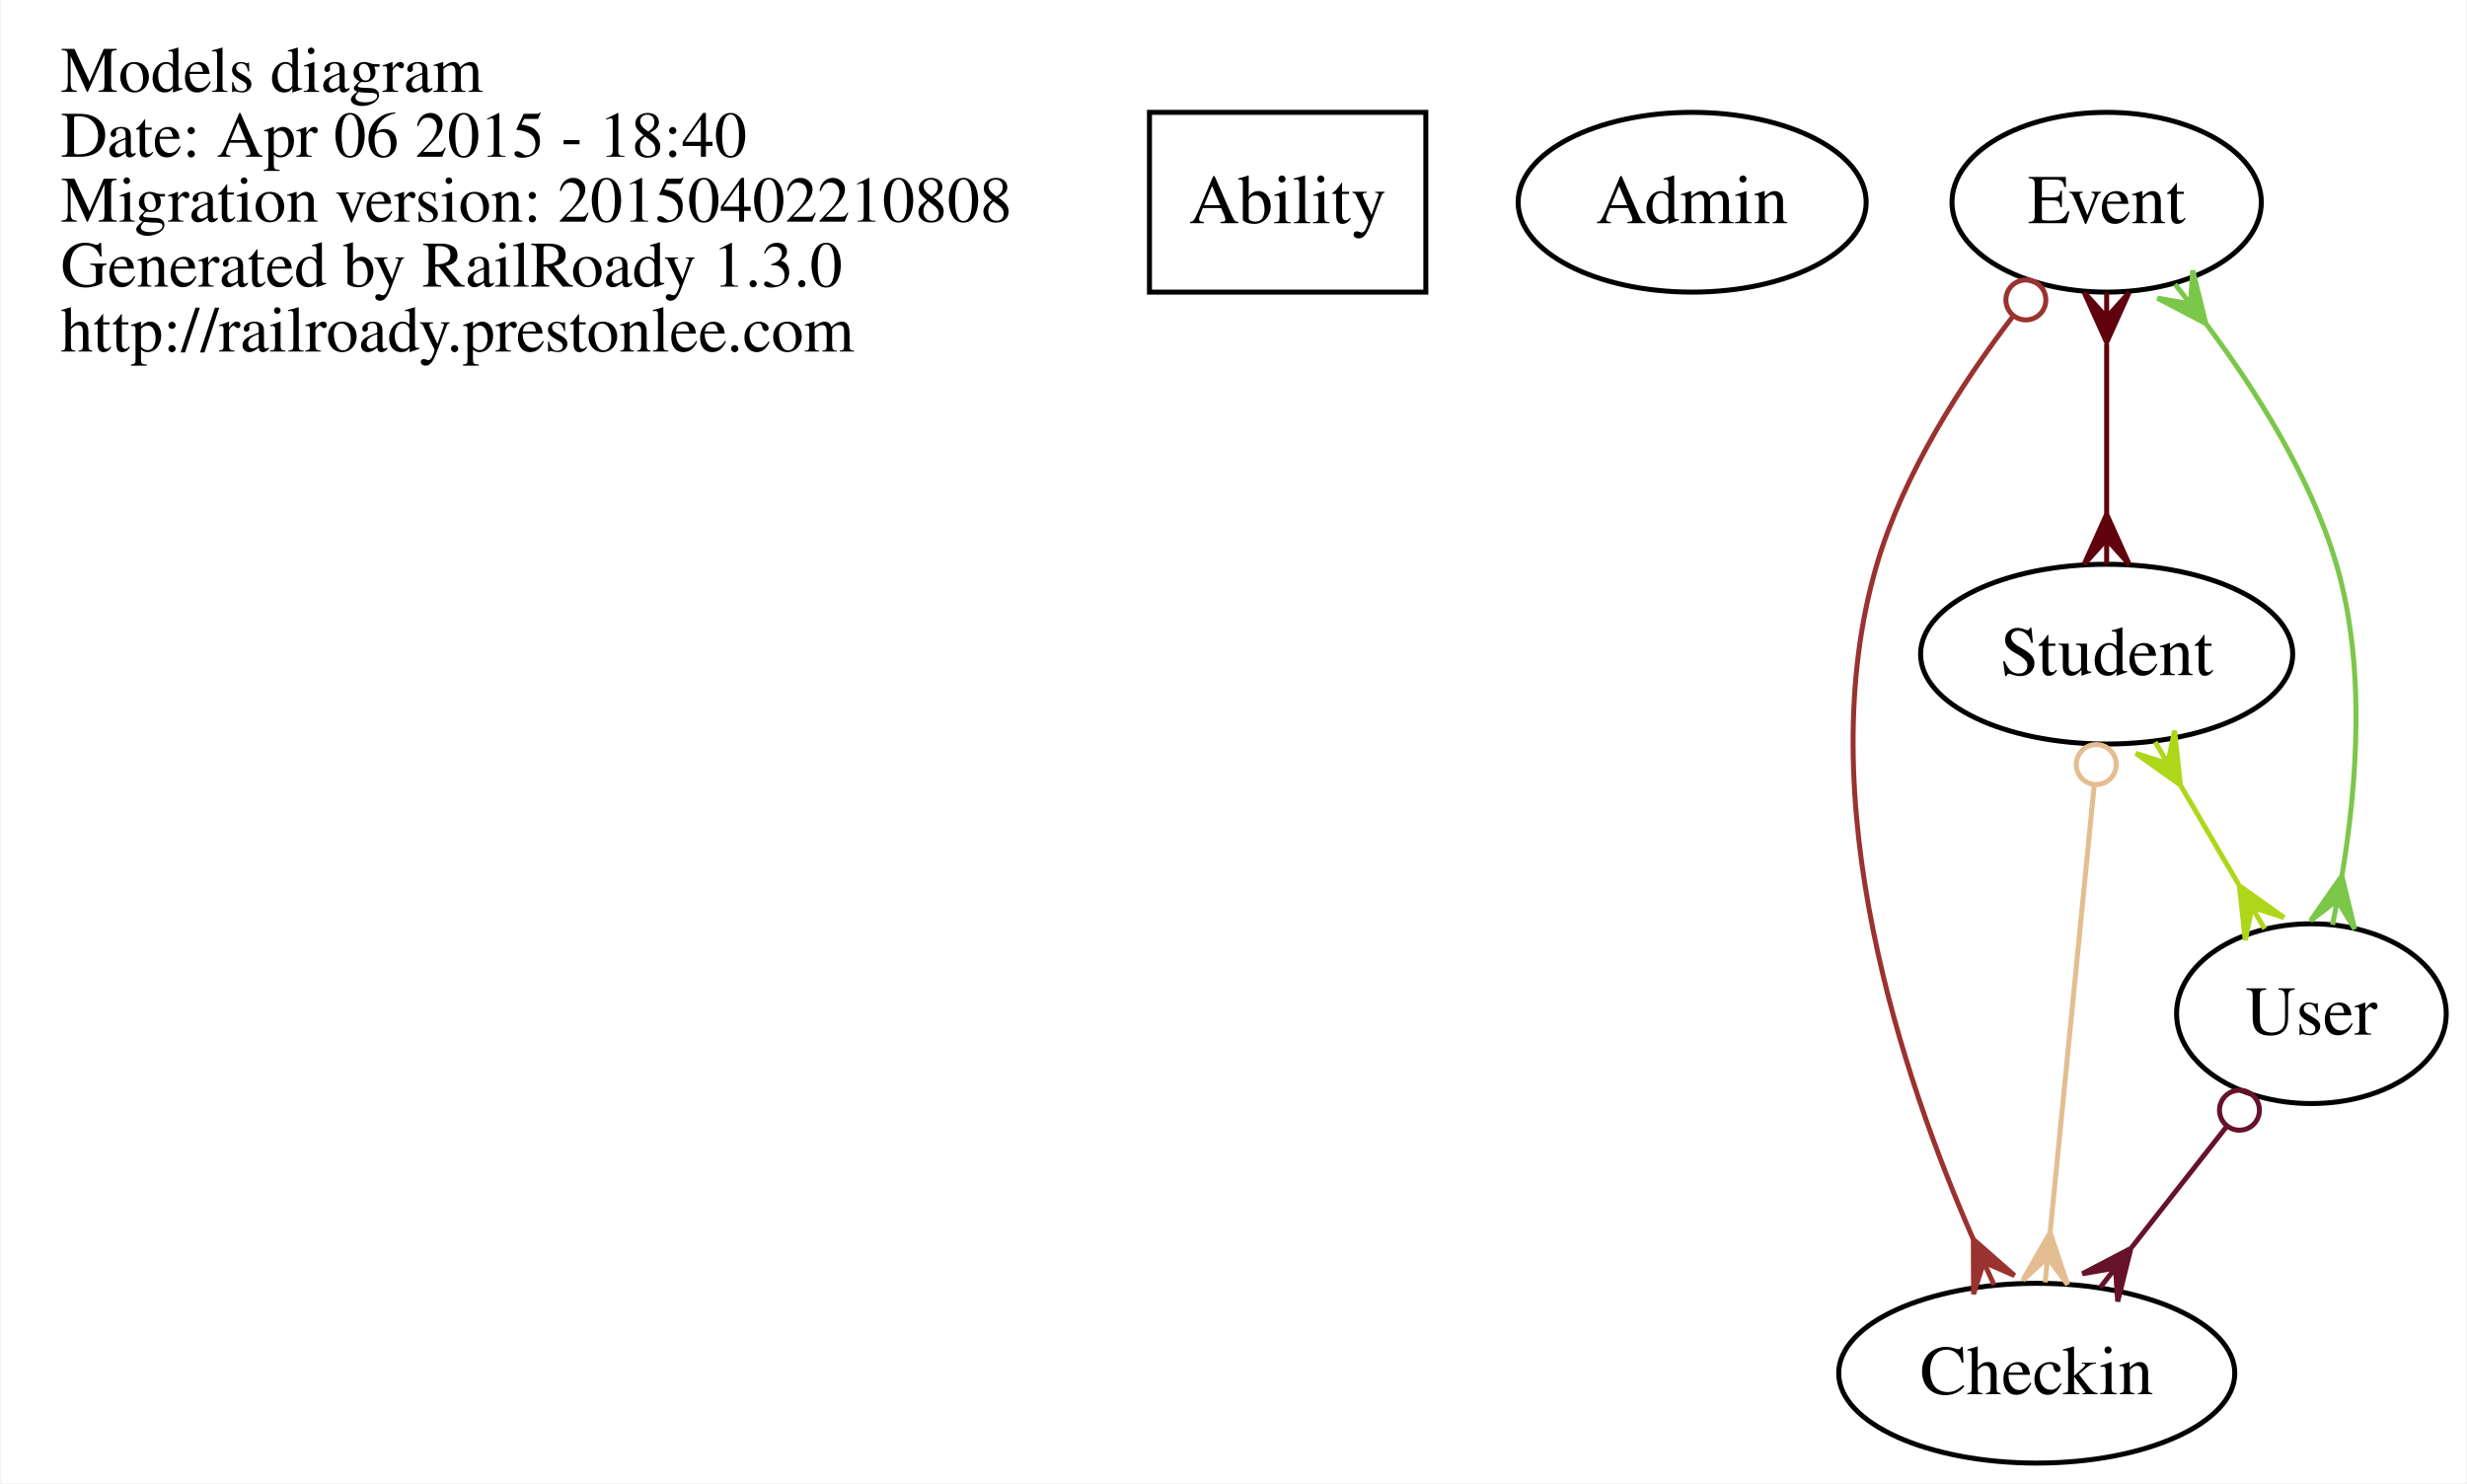
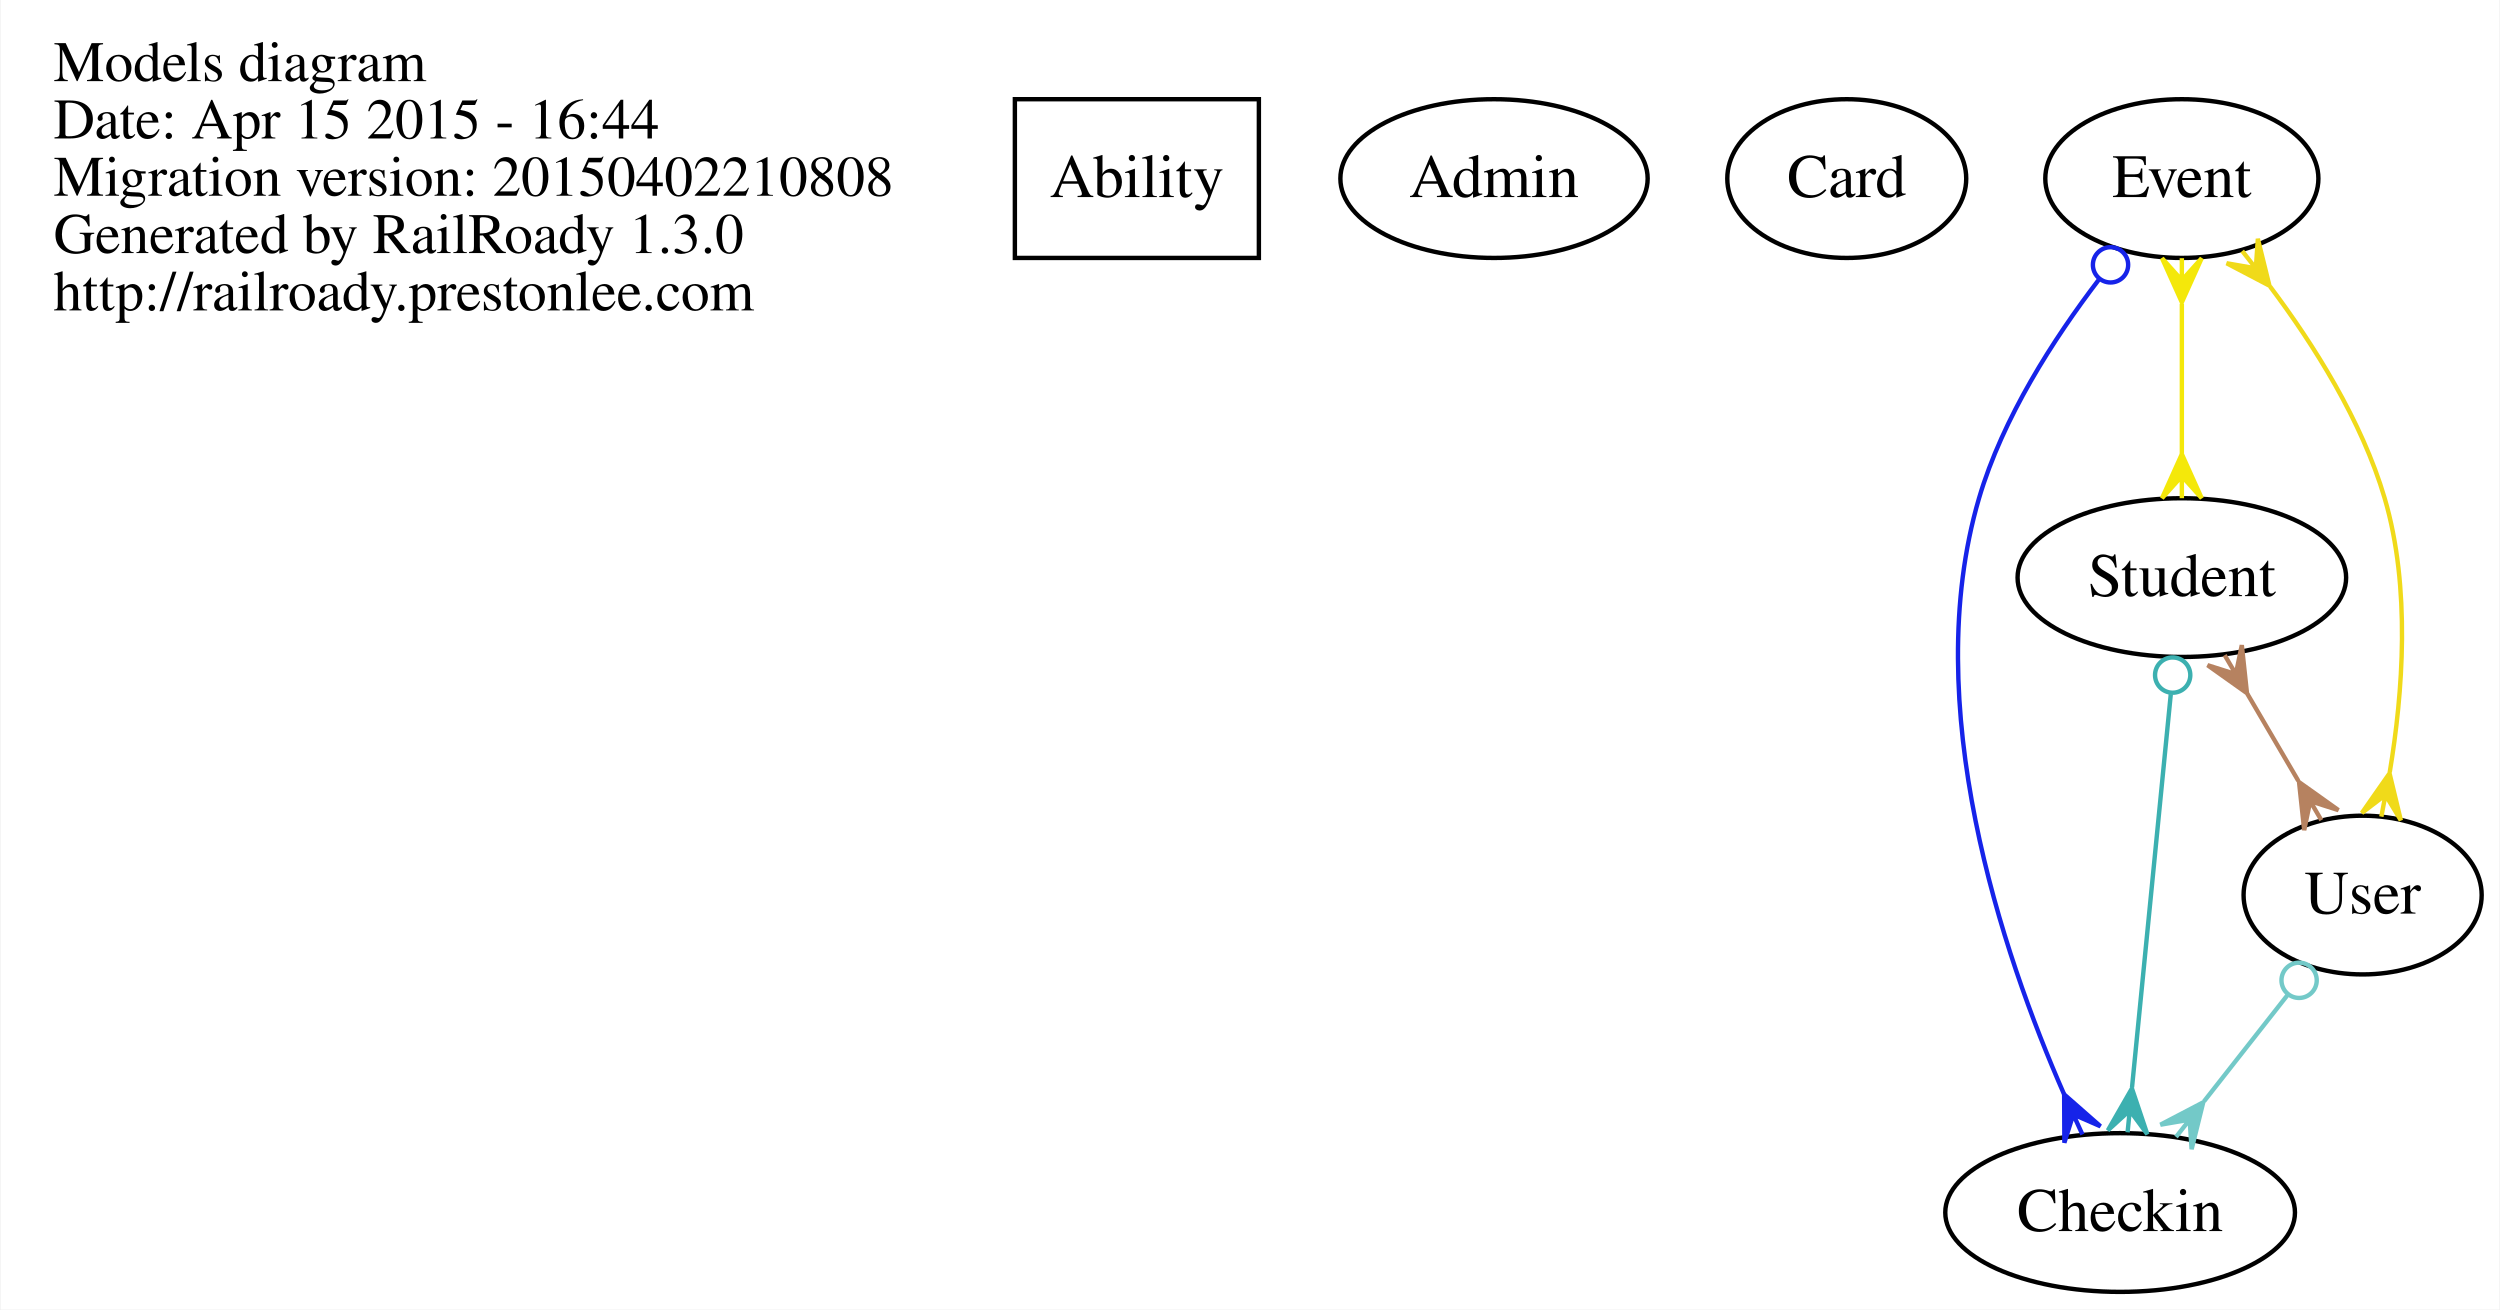
- <svg xmlns="http://www.w3.org/2000/svg" width="494pt" height="297pt" viewBox="0.00 0.00 493.69 297.00">
+ <svg xmlns="http://www.w3.org/2000/svg" width="567pt" height="297pt" viewBox="0.00 0.00 566.69 297.00">
  <g id="graph0" class="graph" transform="scale(1 1) rotate(0) translate(4 293)">
-     <polygon fill="white" stroke="none" points="-4,4 -4,-293 489.688,-293 489.688,4 -4,4" />
+     <polygon fill="white" stroke="none" points="-4,4 -4,-293 562.688,-293 562.688,4 -4,4" />
    <g id="node1" class="node">
      <text text-anchor="start" x="8" y="-274.6" font-family="Times,serif" font-size="13.00">Models diagram</text>
-       <text text-anchor="start" x="8" y="-261.6" font-family="Times,serif" font-size="13.00">Date: Apr 06 2015 - 18:40</text>
+       <text text-anchor="start" x="8" y="-261.6" font-family="Times,serif" font-size="13.00">Date: Apr 15 2015 - 16:44</text>
      <text text-anchor="start" x="8" y="-248.6" font-family="Times,serif" font-size="13.00">Migration version: 20150402210808</text>
      <text text-anchor="start" x="8" y="-235.6" font-family="Times,serif" font-size="13.00">Generated by RailRoady 1.3.0</text>
      <text text-anchor="start" x="8" y="-222.6" font-family="Times,serif" font-size="13.00">http://railroady.prestonlee.com</text>
    </g>
    <g id="node2" class="node">
      <polygon fill="none" stroke="black" points="281.358,-270.5 226.018,-270.5 226.018,-234.5 281.358,-234.5 281.358,-270.5" />
      <text text-anchor="middle" x="253.688" y="-248.3" font-family="Times,serif" font-size="14.00">Ability</text>
    </g>
    <g id="node3" class="node">
      <ellipse fill="none" stroke="black" cx="334.688" cy="-252.5" rx="34.846" ry="18" />
      <text text-anchor="middle" x="334.688" y="-248.3" font-family="Times,serif" font-size="14.00">Admin</text>
    </g>
    <g id="node4" class="node">
-       <ellipse fill="none" stroke="black" cx="403.688" cy="-18" rx="39.656" ry="18" />
-       <text text-anchor="middle" x="403.688" y="-13.8" font-family="Times,serif" font-size="14.00">Checkin</text>
+       <ellipse fill="none" stroke="black" cx="414.688" cy="-252.5" rx="27.096" ry="18" />
+       <text text-anchor="middle" x="414.688" y="-248.3" font-family="Times,serif" font-size="14.00">Card</text>
    </g>
    <g id="node5" class="node">
-       <ellipse fill="none" stroke="black" cx="417.688" cy="-252.5" rx="30.971" ry="18" />
-       <text text-anchor="middle" x="417.688" y="-248.3" font-family="Times,serif" font-size="14.00">Event</text>
+       <ellipse fill="none" stroke="black" cx="476.688" cy="-18" rx="39.656" ry="18" />
+       <text text-anchor="middle" x="476.688" y="-13.8" font-family="Times,serif" font-size="14.00">Checkin</text>
+     </g>
+     <g id="node6" class="node">
+       <ellipse fill="none" stroke="black" cx="490.688" cy="-252.5" rx="30.971" ry="18" />
+       <text text-anchor="middle" x="490.688" y="-248.3" font-family="Times,serif" font-size="14.00">Event</text>
    </g>
    <g id="edge1" class="edge">
-       <path fill="none" stroke="#9a322f" d="M398.823,-229.528C388.62,-216.165 377.039,-198.209 371.688,-180 357.924,-133.169 376.903,-76.932 390.972,-44.84" />
-       <ellipse fill="none" stroke="#9a322f" cx="401.513" cy="-232.935" rx="4" ry="4" />
-       <polygon fill="#9a322f" stroke="#9a322f" points="390.993,-44.793 399.234,-37.558 393.066,-40.243 395.139,-35.693 395.139,-35.693 395.139,-35.693 393.066,-40.243 391.043,-33.827 390.993,-44.793 390.993,-44.793" />
+       <path fill="none" stroke="#1623e9" d="M471.823,-229.528C461.62,-216.165 450.039,-198.209 444.688,-180 430.924,-133.169 449.903,-76.932 463.972,-44.84" />
+       <ellipse fill="none" stroke="#1623e9" cx="474.513" cy="-232.935" rx="4" ry="4" />
+       <polygon fill="#1623e9" stroke="#1623e9" points="463.993,-44.793 472.234,-37.558 466.066,-40.243 468.139,-35.693 468.139,-35.693 468.139,-35.693 466.066,-40.243 464.043,-33.827 463.993,-44.793 463.993,-44.793" />
    </g>
-     <g id="node6" class="node">
-       <ellipse fill="none" stroke="black" cx="417.688" cy="-162" rx="37.259" ry="18" />
-       <text text-anchor="middle" x="417.688" y="-157.8" font-family="Times,serif" font-size="14.00">Student</text>
+     <g id="node7" class="node">
+       <ellipse fill="none" stroke="black" cx="490.688" cy="-162" rx="37.259" ry="18" />
+       <text text-anchor="middle" x="490.688" y="-157.8" font-family="Times,serif" font-size="14.00">Student</text>
    </g>
    <g id="edge2" class="edge">
-       <path fill="none" stroke="#60020d" d="M417.688,-224.092C417.688,-213.289 417.688,-200.912 417.688,-190.136" />
-       <polygon fill="#60020d" stroke="#60020d" points="417.688,-224.436 413.188,-234.436 417.688,-229.436 417.688,-234.436 417.688,-234.436 417.688,-234.436 417.688,-229.436 422.188,-234.436 417.688,-224.436 417.688,-224.436" />
-       <polygon fill="#60020d" stroke="#60020d" points="417.688,-190.011 422.188,-180.011 417.688,-185.011 417.688,-180.011 417.688,-180.011 417.688,-180.011 417.688,-185.011 413.188,-180.011 417.688,-190.011 417.688,-190.011" />
+       <path fill="none" stroke="#f4e80a" d="M490.688,-224.092C490.688,-213.289 490.688,-200.912 490.688,-190.136" />
+       <polygon fill="#f4e80a" stroke="#f4e80a" points="490.688,-224.436 486.188,-234.436 490.688,-229.436 490.688,-234.436 490.688,-234.436 490.688,-234.436 490.688,-229.436 495.188,-234.436 490.688,-224.436 490.688,-224.436" />
+       <polygon fill="#f4e80a" stroke="#f4e80a" points="490.688,-190.011 495.188,-180.011 490.688,-185.011 490.688,-180.011 490.688,-180.011 490.688,-180.011 490.688,-185.011 486.188,-180.011 490.688,-190.011 490.688,-190.011" />
    </g>
-     <g id="node7" class="node">
-       <ellipse fill="none" stroke="black" cx="458.688" cy="-90" rx="27" ry="18" />
-       <text text-anchor="middle" x="458.688" y="-85.8" font-family="Times,serif" font-size="14.00">User</text>
+     <g id="node8" class="node">
+       <ellipse fill="none" stroke="black" cx="531.688" cy="-90" rx="27" ry="18" />
+       <text text-anchor="middle" x="531.688" y="-85.8" font-family="Times,serif" font-size="14.00">User</text>
    </g>
    <g id="edge3" class="edge">
-       <path fill="none" stroke="#7bc74a" d="M437.681,-228.038C447.597,-214.847 458.532,-197.541 463.688,-180 469.642,-159.74 467.828,-135.792 464.836,-117.844" />
-       <polygon fill="#7bc74a" stroke="#7bc74a" points="437.552,-228.203 427.842,-233.298 434.468,-232.139 431.384,-236.074 431.384,-236.074 431.384,-236.074 434.468,-232.139 434.925,-238.85 437.552,-228.203 437.552,-228.203" />
-       <polygon fill="#7bc74a" stroke="#7bc74a" points="464.792,-117.613 467.355,-106.951 463.863,-112.7 462.934,-107.787 462.934,-107.787 462.934,-107.787 463.863,-112.7 458.512,-108.623 464.792,-117.613 464.792,-117.613" />
+       <path fill="none" stroke="#f0da1a" d="M510.681,-228.038C520.597,-214.847 531.532,-197.541 536.688,-180 542.642,-159.74 540.828,-135.792 537.836,-117.844" />
+       <polygon fill="#f0da1a" stroke="#f0da1a" points="510.552,-228.203 500.842,-233.298 507.468,-232.139 504.384,-236.074 504.384,-236.074 504.384,-236.074 507.468,-232.139 507.925,-238.85 510.552,-228.203 510.552,-228.203" />
+       <polygon fill="#f0da1a" stroke="#f0da1a" points="537.792,-117.613 540.355,-106.951 536.863,-112.7 535.934,-107.787 535.934,-107.787 535.934,-107.787 536.863,-112.7 531.512,-108.623 537.792,-117.613 537.792,-117.613" />
    </g>
    <g id="edge4" class="edge">
-       <path fill="none" stroke="#e4bd90" d="M415.179,-135.558C412.703,-110.444 408.929,-72.164 406.388,-46.393" />
-       <ellipse fill="none" stroke="#e4bd90" cx="415.607" cy="-139.891" rx="4" ry="4" />
-       <polygon fill="#e4bd90" stroke="#e4bd90" points="406.364,-46.141 409.861,-35.748 405.873,-41.165 405.382,-36.189 405.382,-36.189 405.382,-36.189 405.873,-41.165 400.904,-36.631 406.364,-46.141 406.364,-46.141" />
+       <path fill="none" stroke="#3cb0b0" d="M488.179,-135.558C485.703,-110.444 481.929,-72.164 479.388,-46.393" />
+       <ellipse fill="none" stroke="#3cb0b0" cx="488.607" cy="-139.891" rx="4" ry="4" />
+       <polygon fill="#3cb0b0" stroke="#3cb0b0" points="479.364,-46.141 482.861,-35.748 478.873,-41.165 478.382,-36.189 478.382,-36.189 478.382,-36.189 478.873,-41.165 473.904,-36.631 479.364,-46.141 479.364,-46.141" />
    </g>
    <g id="edge5" class="edge">
-       <path fill="none" stroke="#afd719" d="M432.531,-135.658C436.298,-129.227 440.341,-122.323 444.095,-115.914" />
-       <polygon fill="#afd719" stroke="#afd719" points="432.458,-135.782 423.521,-142.137 429.931,-140.097 427.404,-144.411 427.404,-144.411 427.404,-144.411 429.931,-140.097 431.287,-146.685 432.458,-135.782 432.458,-135.782" />
-       <polygon fill="#afd719" stroke="#afd719" points="444.269,-115.617 453.206,-109.262 446.796,-111.303 449.323,-106.988 449.323,-106.988 449.323,-106.988 446.796,-111.303 445.44,-104.714 444.269,-115.617 444.269,-115.617" />
+       <path fill="none" stroke="#b68260" d="M505.531,-135.658C509.298,-129.227 513.341,-122.323 517.095,-115.914" />
+       <polygon fill="#b68260" stroke="#b68260" points="505.458,-135.782 496.521,-142.137 502.931,-140.097 500.404,-144.411 500.404,-144.411 500.404,-144.411 502.931,-140.097 504.287,-146.685 505.458,-135.782 505.458,-135.782" />
+       <polygon fill="#b68260" stroke="#b68260" points="517.269,-115.617 526.206,-109.262 519.796,-111.303 522.323,-106.988 522.323,-106.988 522.323,-106.988 519.796,-111.303 518.44,-104.714 517.269,-115.617 517.269,-115.617" />
    </g>
    <g id="edge6" class="edge">
-       <path fill="none" stroke="#66122a" d="M441.635,-67.296C435.641,-59.667 428.869,-51.049 422.722,-43.225" />
-       <ellipse fill="none" stroke="#66122a" cx="444.282" cy="-70.666" rx="4" ry="4" />
-       <polygon fill="#66122a" stroke="#66122a" points="422.542,-42.997 419.903,-32.353 419.453,-39.065 416.364,-35.134 416.364,-35.134 416.364,-35.134 419.453,-39.065 412.826,-37.914 422.542,-42.997 422.542,-42.997" />
+       <path fill="none" stroke="#73c9c8" d="M514.635,-67.296C508.641,-59.667 501.869,-51.049 495.722,-43.225" />
+       <ellipse fill="none" stroke="#73c9c8" cx="517.282" cy="-70.666" rx="4" ry="4" />
+       <polygon fill="#73c9c8" stroke="#73c9c8" points="495.542,-42.997 492.903,-32.353 492.453,-39.065 489.364,-35.134 489.364,-35.134 489.364,-35.134 492.453,-39.065 485.826,-37.914 495.542,-42.997 495.542,-42.997" />
    </g>
  </g>
</svg>
